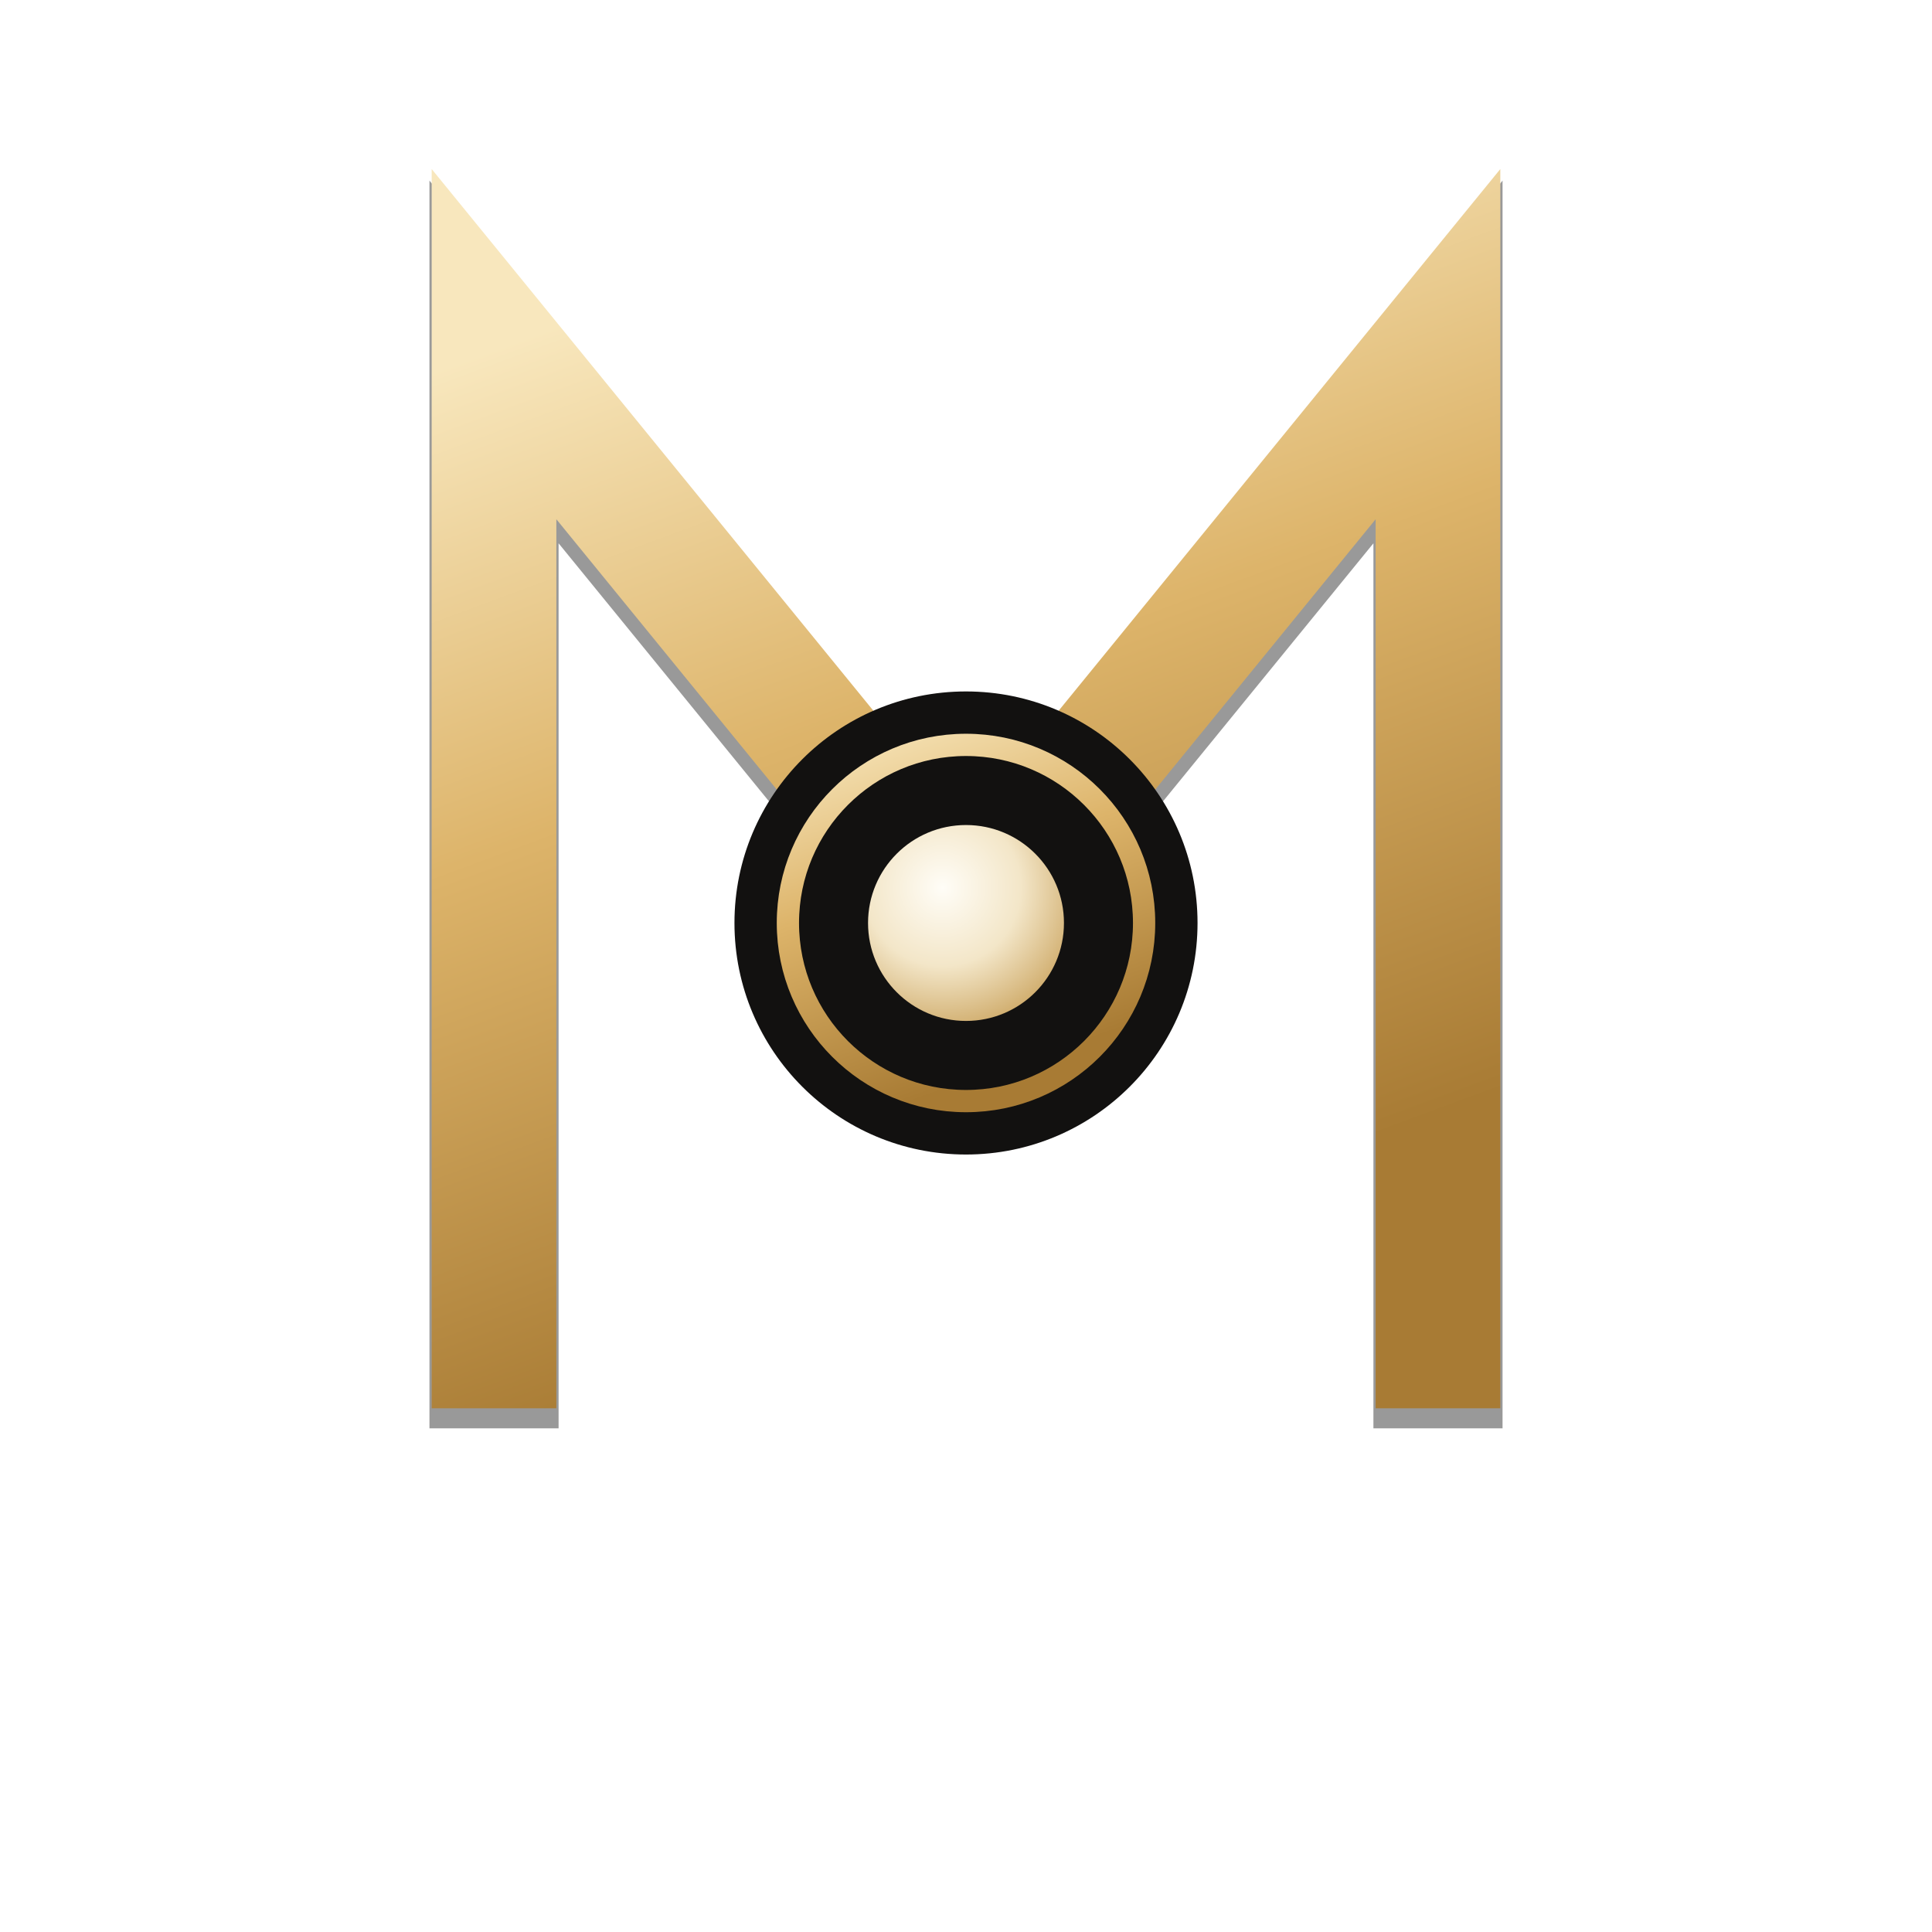
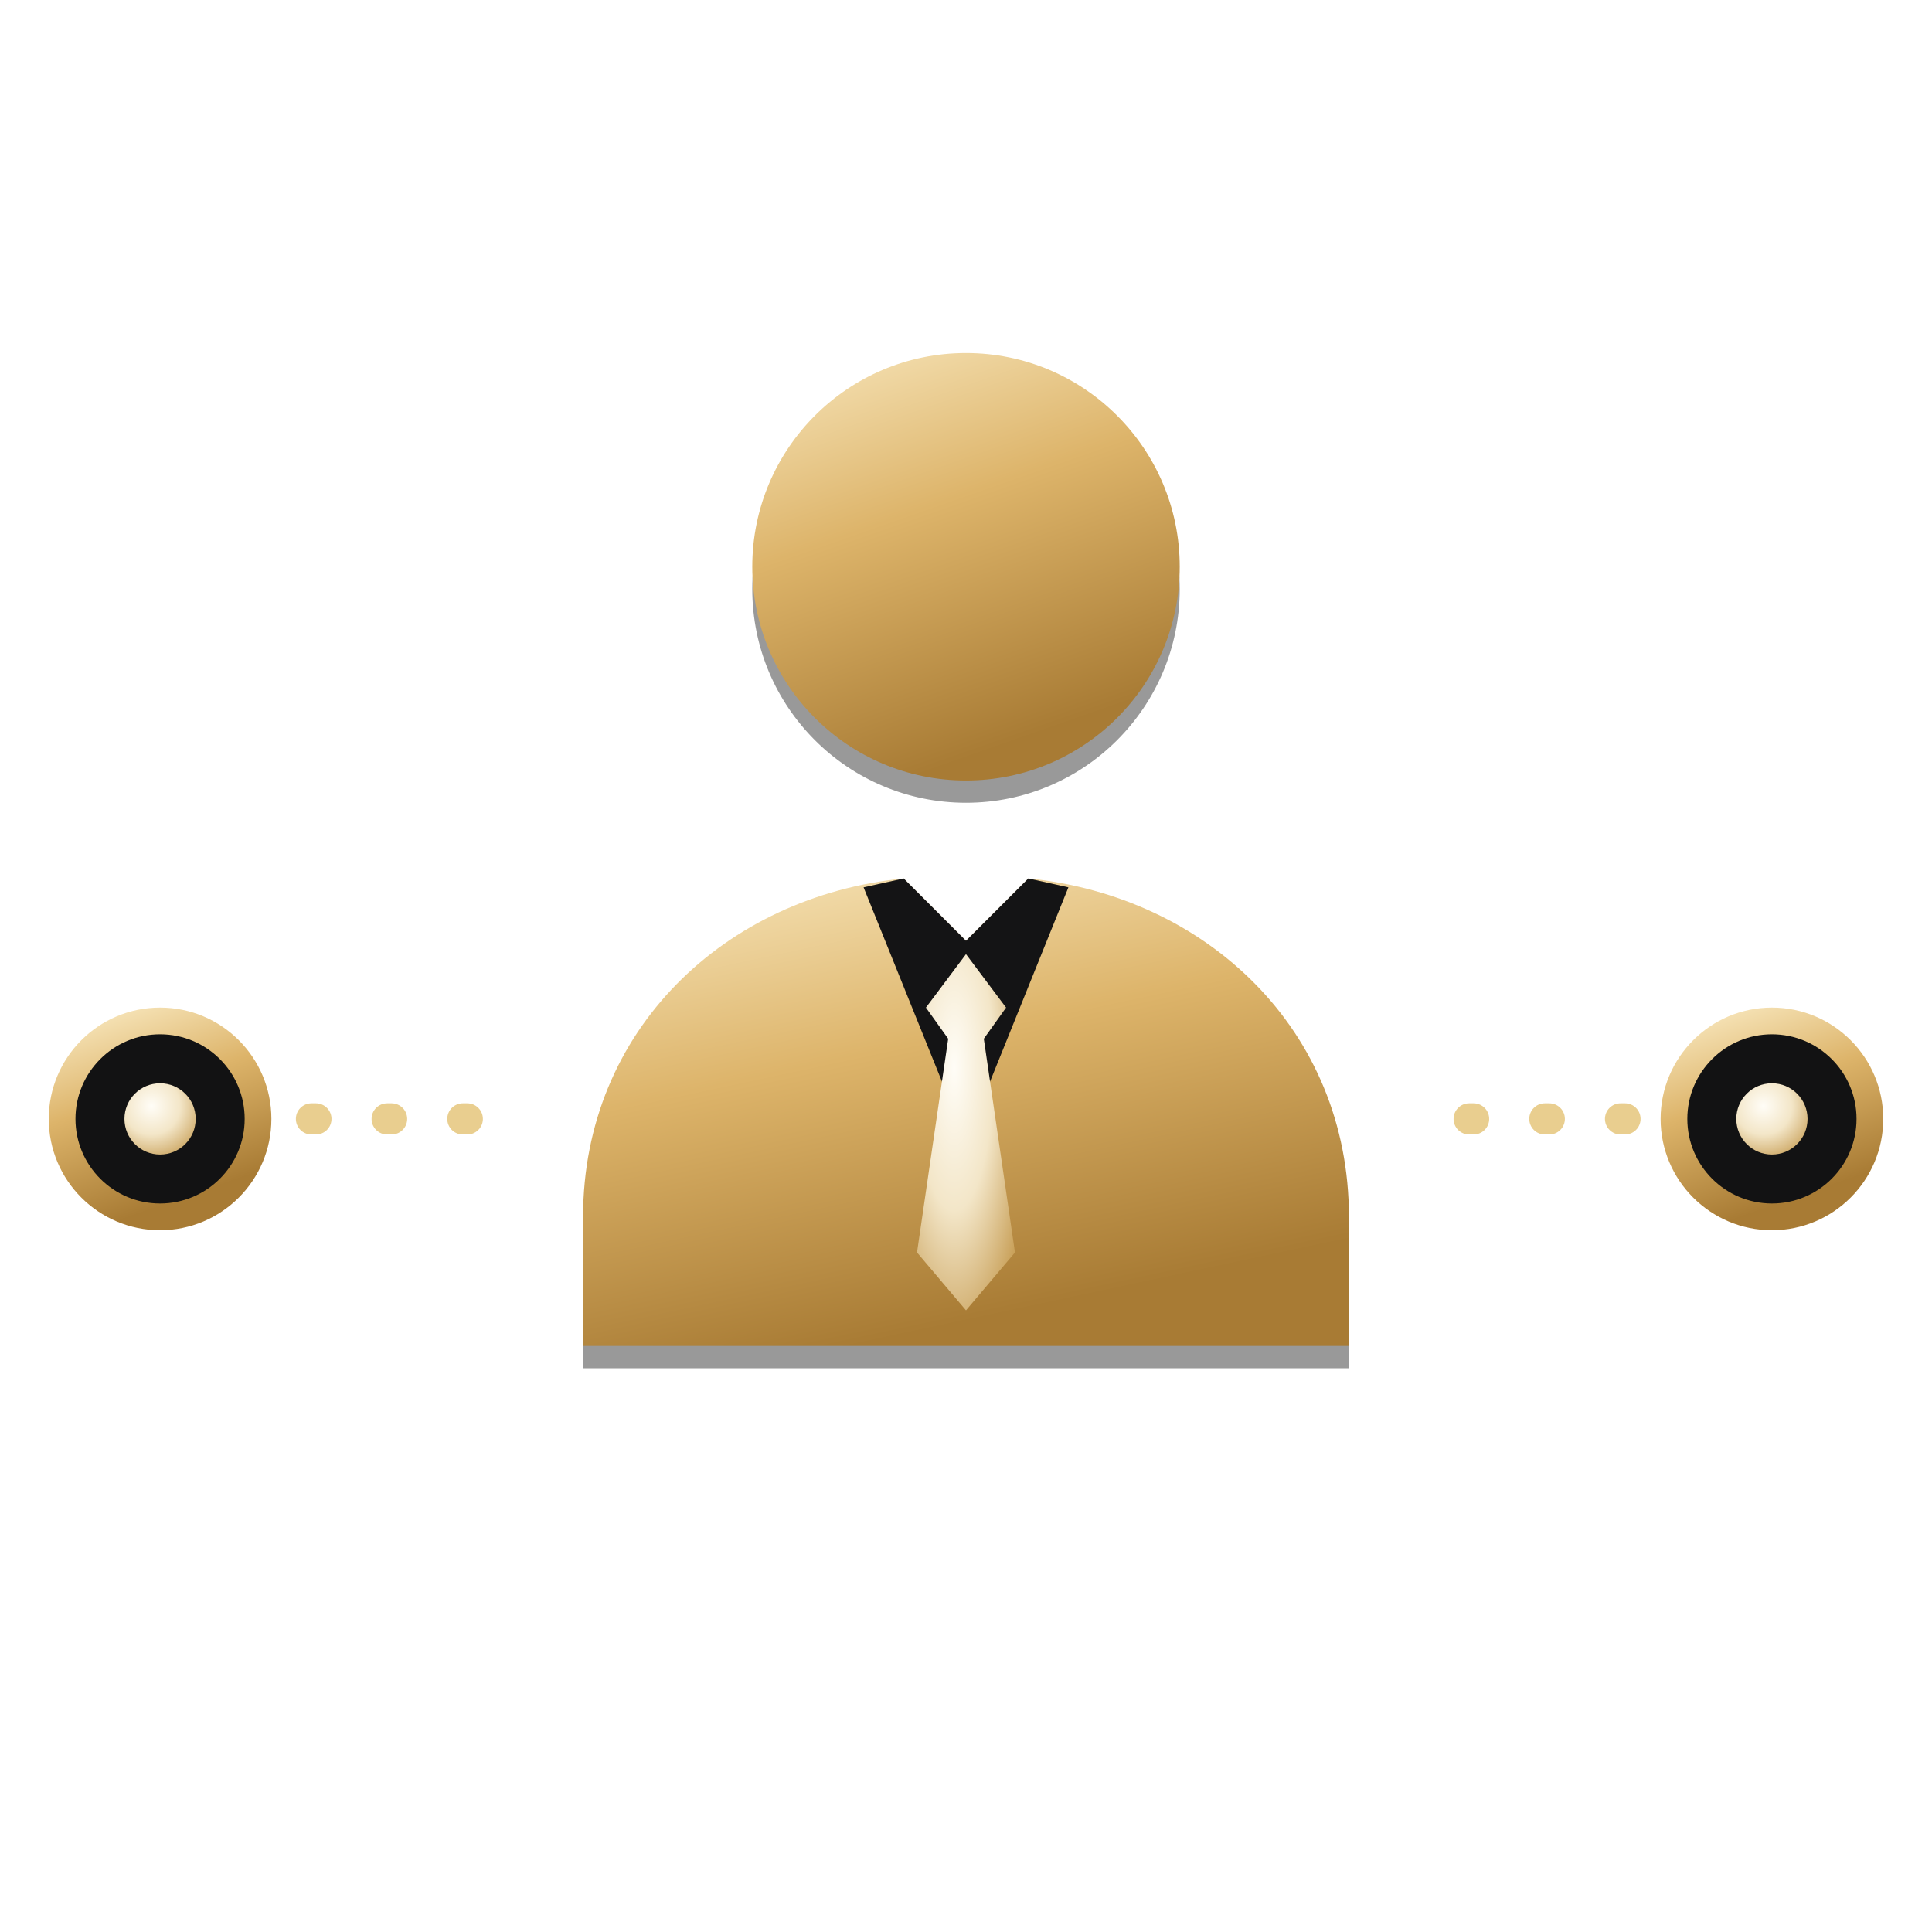
<svg xmlns="http://www.w3.org/2000/svg" viewBox="0 0 1024 1024" width="1024" height="1024">
  <defs>
    <linearGradient id="gold" x1="0" y1="0" x2="0.35" y2="1">
      <stop offset="0" stop-color="#f8e7bd" />
      <stop offset="0.45" stop-color="#ddb46a" />
      <stop offset="1" stop-color="#a87b34" />
    </linearGradient>
    <radialGradient id="pearl" cx="0.38" cy="0.32" r="0.8">
      <stop offset="0" stop-color="#fffdf7" />
      <stop offset="0.5" stop-color="#f3e6c8" />
      <stop offset="1" stop-color="#c9a15a" />
    </radialGradient>
  </defs>
  <g transform="translate(-92.16 -162.16) scale(1.18)">
-     <path d="M300 742 V292 L512 552 L724 292 V742" fill="none" stroke="#000" stroke-opacity="0.4" stroke-width="58" stroke-linecap="square" stroke-linejoin="miter" transform="translate(0 8)" />
-     <path d="M300 742 V292 L512 552 L724 292 V742" fill="none" stroke="url(#gold)" stroke-width="56" stroke-linecap="square" stroke-linejoin="miter" />
-     <circle cx="512" cy="552" r="104" fill="#121110" />
-     <circle cx="512" cy="552" r="80" fill="none" stroke="url(#gold)" stroke-width="10" />
-     <circle cx="512" cy="552" r="44" fill="url(#pearl)" />
+     <circle cx="512" cy="402" r="96" fill="#000" fill-opacity="0.4" />
+     <path d="M340 742 V684 C340 600 404 540 484 532 L512 560 L540 532 C620 540 684 600 684 684 V742 Z" fill="#000" fill-opacity="0.4" transform="translate(0 10)" />
+     <circle cx="512" cy="392" r="96" fill="url(#gold)" />
+     <path d="M340 742 V684 C340 600 404 540 484 532 L512 560 L540 532 C620 540 684 600 684 684 V742 Z" fill="url(#gold)" />
+     <path d="M466 536 L512 650 L558 536 L540 532 L512 560 L484 532 Z" fill="#141415" />
+     <path d="M512 566 L530 590 L520 604 L534 700 L512 726 L490 700 L504 604 L494 590 Z" fill="url(#pearl)" />
+     <path d="M150 640 H306" stroke="#e7c983" stroke-opacity="0.9" stroke-width="14" stroke-linecap="round" stroke-dasharray="2 32" />
+     <path d="M738 640 H810" stroke="#e7c983" stroke-opacity="0.9" stroke-width="14" stroke-linecap="round" stroke-dasharray="2 32" />
+     <circle cx="150" cy="640" r="44" fill="#121213" stroke="url(#gold)" stroke-width="12" />
+     <circle cx="150" cy="640" r="16" fill="url(#pearl)" />
+     <circle cx="874" cy="640" r="44" fill="#121213" stroke="url(#gold)" stroke-width="12" />
+     <circle cx="874" cy="640" r="16" fill="url(#pearl)" />
  </g>
</svg>
